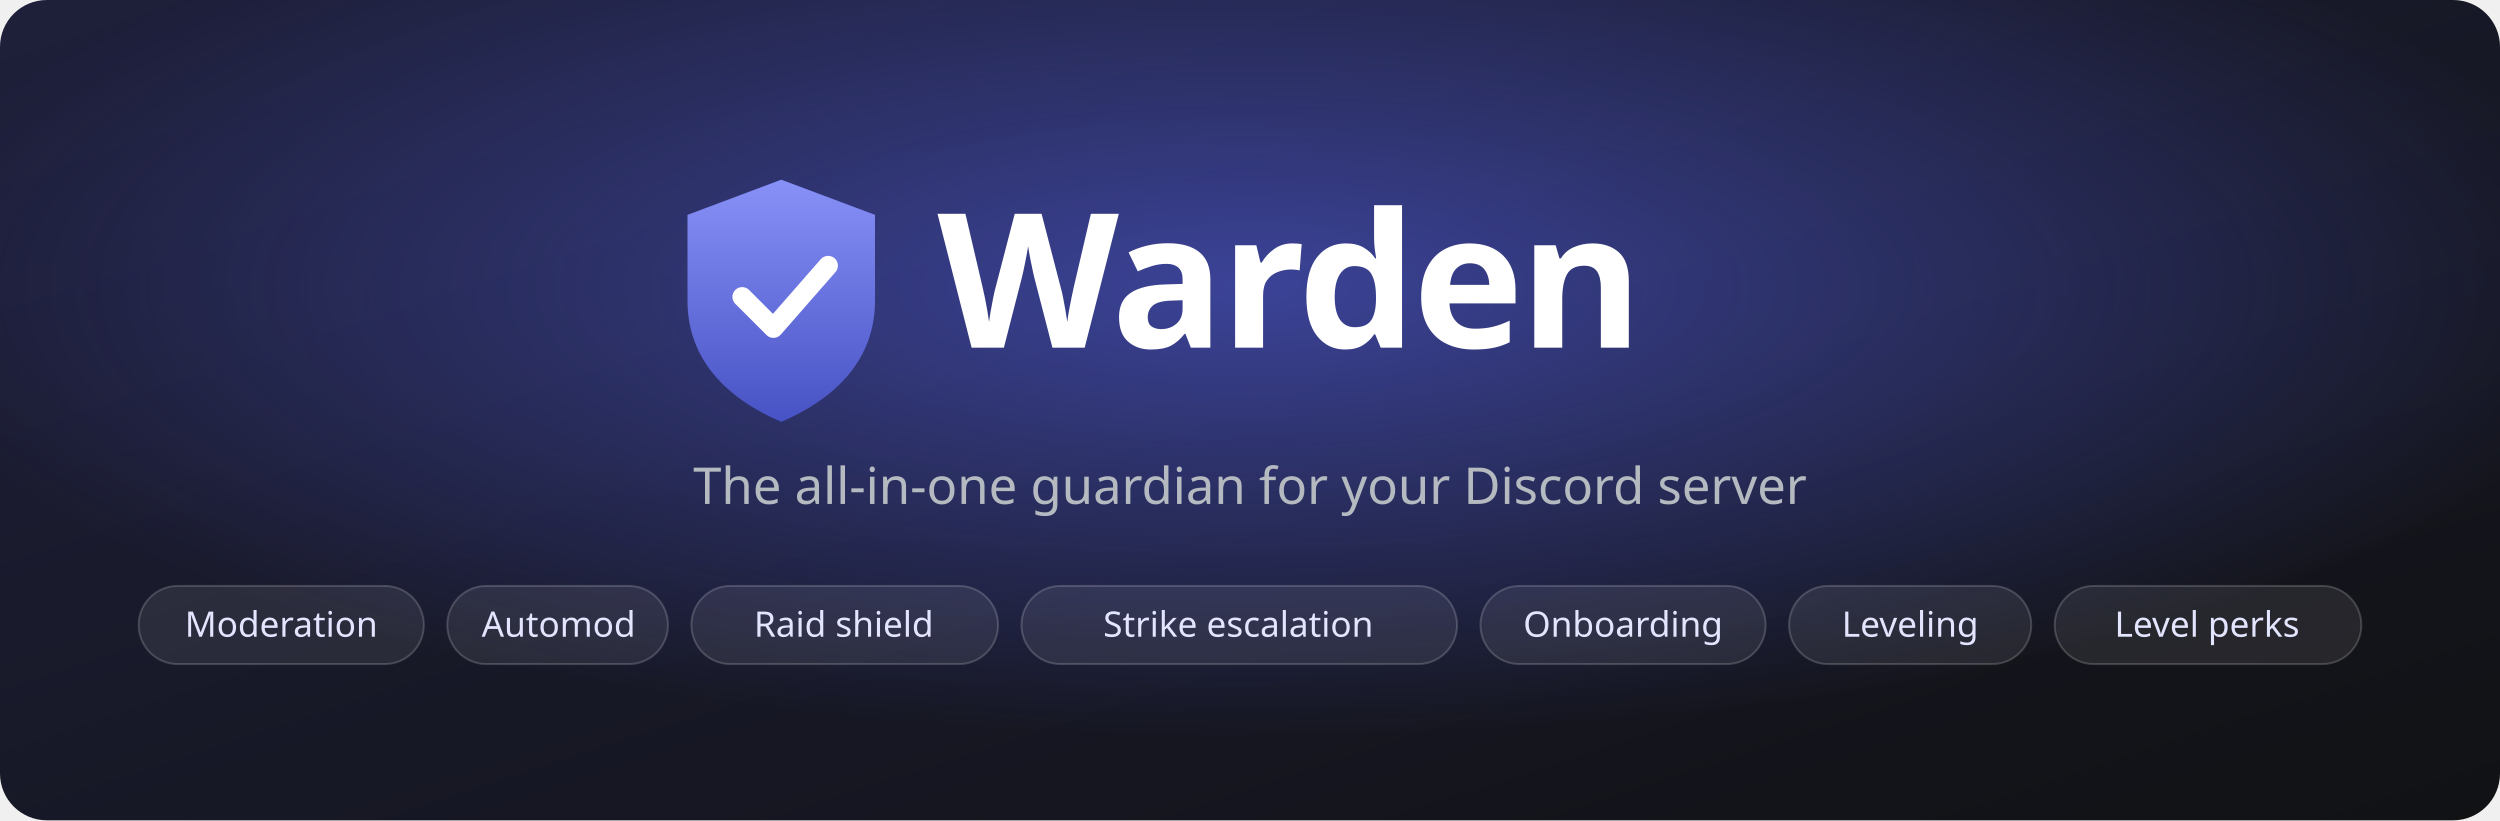
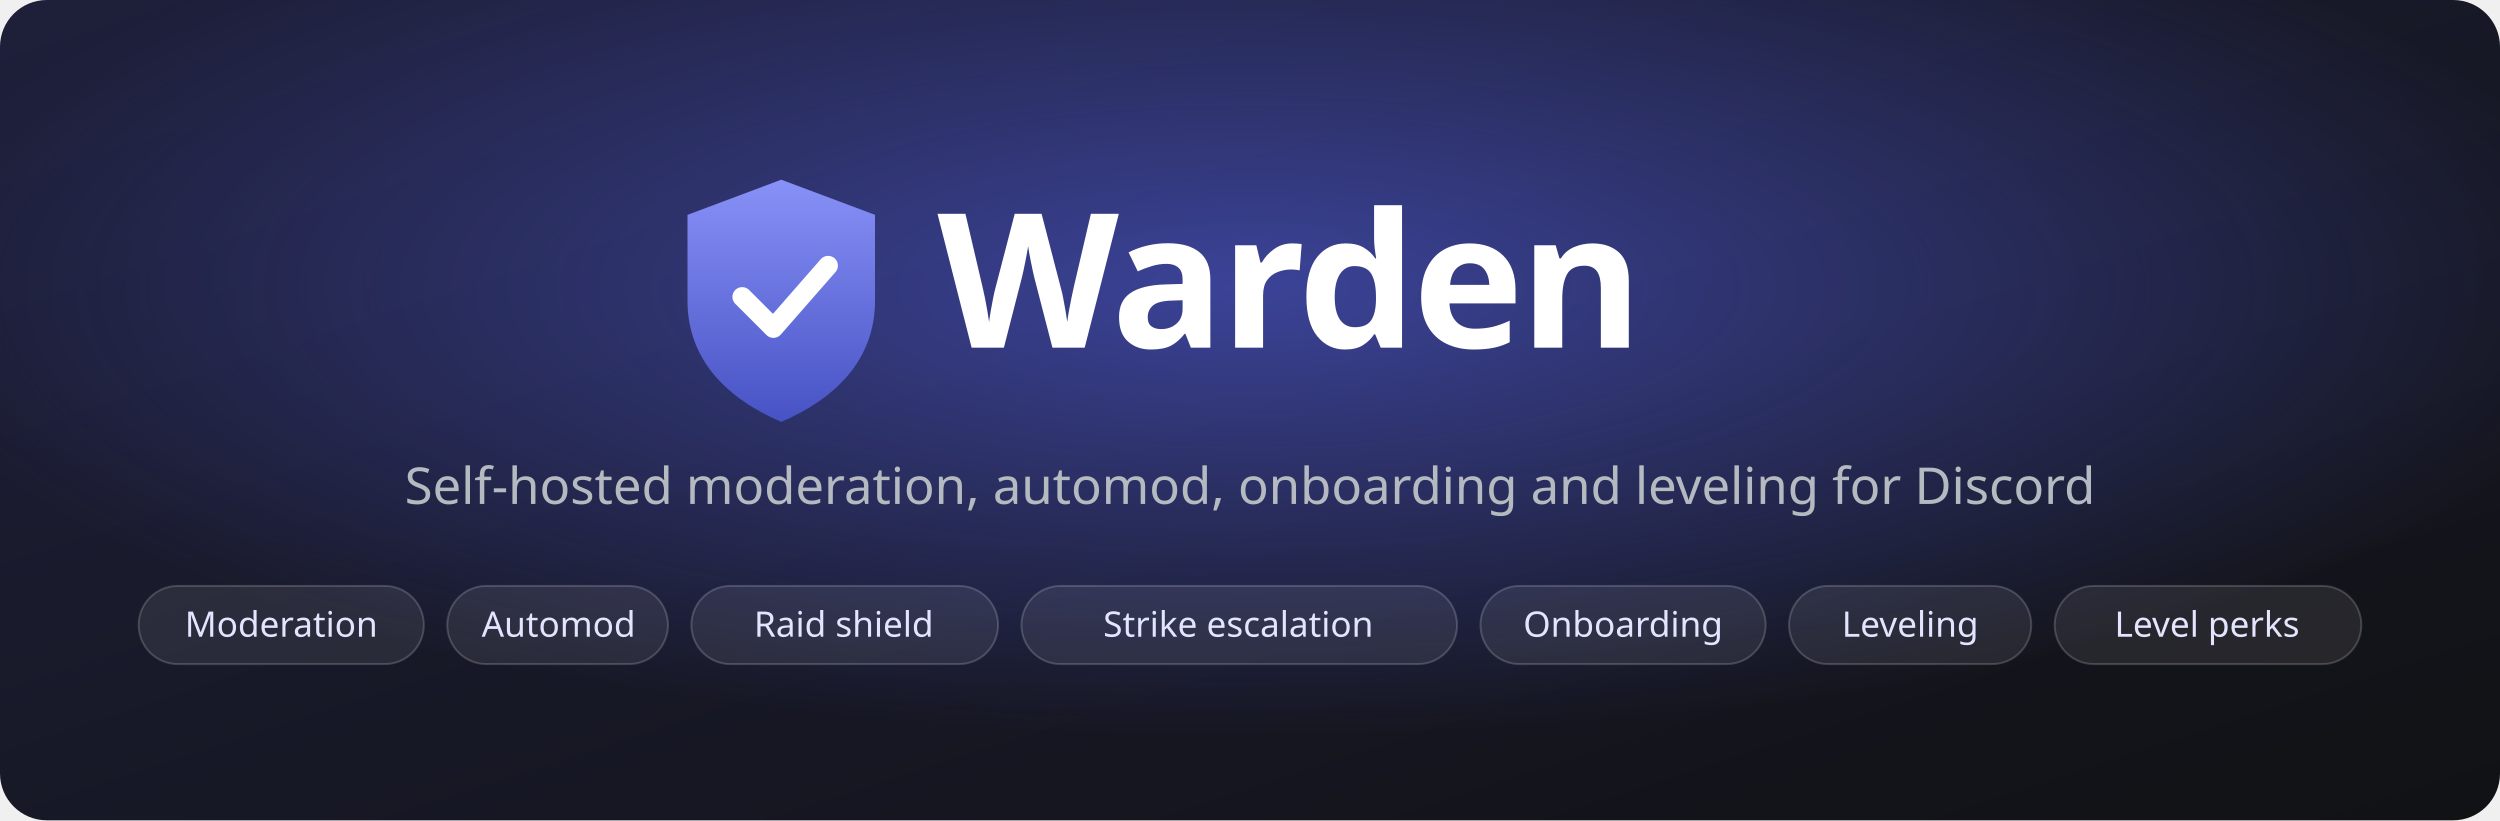
- <svg xmlns="http://www.w3.org/2000/svg" width="1280" height="420" viewBox="0 0 1280 420" font-family="'gg sans','Noto Sans','Segoe UI','Helvetica Neue',Helvetica,Arial,sans-serif" role="img" aria-label="Warden: the all-in-one guardian for your Discord server">
+ <svg xmlns="http://www.w3.org/2000/svg" width="1280" height="420" viewBox="0 0 1280 420" font-family="'gg sans','Noto Sans','Segoe UI','Helvetica Neue',Helvetica,Arial,sans-serif" role="img" aria-label="Warden: self-hosted moderation, automod, onboarding and leveling for Discord">
  <defs>
    <linearGradient id="bg" x1="0" y1="0" x2="1" y2="1">
      <stop offset="0" stop-color="#1e1f3a" />
      <stop offset="1" stop-color="#111214" />
    </linearGradient>
    <radialGradient id="glow" cx="0.5" cy="0.35" r="0.55">
      <stop offset="0" stop-color="#5865f2" stop-opacity="0.55" />
      <stop offset="1" stop-color="#5865f2" stop-opacity="0" />
    </radialGradient>
    <linearGradient id="shield" x1="0" y1="0" x2="0" y2="1">
      <stop offset="0" stop-color="#8891f7" />
      <stop offset="1" stop-color="#4752c4" />
    </linearGradient>
    <clipPath id="r">
      <rect width="1280" height="420" rx="24" />
    </clipPath>
  </defs>
  <g clip-path="url(#r)">
    <rect width="1280" height="420" fill="url(#bg)" />
    <rect width="1280" height="420" fill="url(#glow)" />
    <g transform="translate(400 150)">
      <path d="M 0 -58 L 48 -40 L 48 4 C 48 34 28 54 0 66 C -28 54 -48 34 -48 4 L -48 -40 Z" fill="url(#shield)" />
      <path d="M -20 2 L -4 18 L 24 -14" stroke="#fff" stroke-width="10" fill="none" stroke-linecap="round" stroke-linejoin="round" />
    </g>
    <text x="480" y="178" font-size="96" font-weight="800" fill="#ffffff" letter-spacing="-2">Warden</text>
-     <text x="640.0" y="258" font-size="26" fill="#b5bac1" text-anchor="middle">The all-in-one guardian for your Discord server</text>
+     <text x="640.0" y="258" font-size="26" fill="#b5bac1" text-anchor="middle">Self-hosted moderation, automod, onboarding and leveling for Discord</text>
    <rect x="71" y="300" width="146" height="40" rx="20" fill="#ffffff" fill-opacity="0.08" stroke="#ffffff" stroke-opacity="0.18" />
    <text x="144" y="326" font-size="18" fill="#e3e5ff" text-anchor="middle">Moderation</text>
    <rect x="229" y="300" width="113" height="40" rx="20" fill="#ffffff" fill-opacity="0.08" stroke="#ffffff" stroke-opacity="0.18" />
    <text x="286" y="326" font-size="18" fill="#e3e5ff" text-anchor="middle">Automod</text>
    <rect x="354" y="300" width="157" height="40" rx="20" fill="#ffffff" fill-opacity="0.08" stroke="#ffffff" stroke-opacity="0.18" />
    <text x="432" y="326" font-size="18" fill="#e3e5ff" text-anchor="middle">Raid shield</text>
    <rect x="523" y="300" width="223" height="40" rx="20" fill="#ffffff" fill-opacity="0.08" stroke="#ffffff" stroke-opacity="0.18" />
    <text x="634" y="326" font-size="18" fill="#e3e5ff" text-anchor="middle">Strike escalation</text>
    <rect x="758" y="300" width="146" height="40" rx="20" fill="#ffffff" fill-opacity="0.08" stroke="#ffffff" stroke-opacity="0.18" />
    <text x="831" y="326" font-size="18" fill="#e3e5ff" text-anchor="middle">Onboarding</text>
    <rect x="916" y="300" width="124" height="40" rx="20" fill="#ffffff" fill-opacity="0.08" stroke="#ffffff" stroke-opacity="0.18" />
    <text x="978" y="326" font-size="18" fill="#e3e5ff" text-anchor="middle">Leveling</text>
    <rect x="1052" y="300" width="157" height="40" rx="20" fill="#ffffff" fill-opacity="0.08" stroke="#ffffff" stroke-opacity="0.18" />
    <text x="1130" y="326" font-size="18" fill="#e3e5ff" text-anchor="middle">Level perks</text>
  </g>
</svg>
